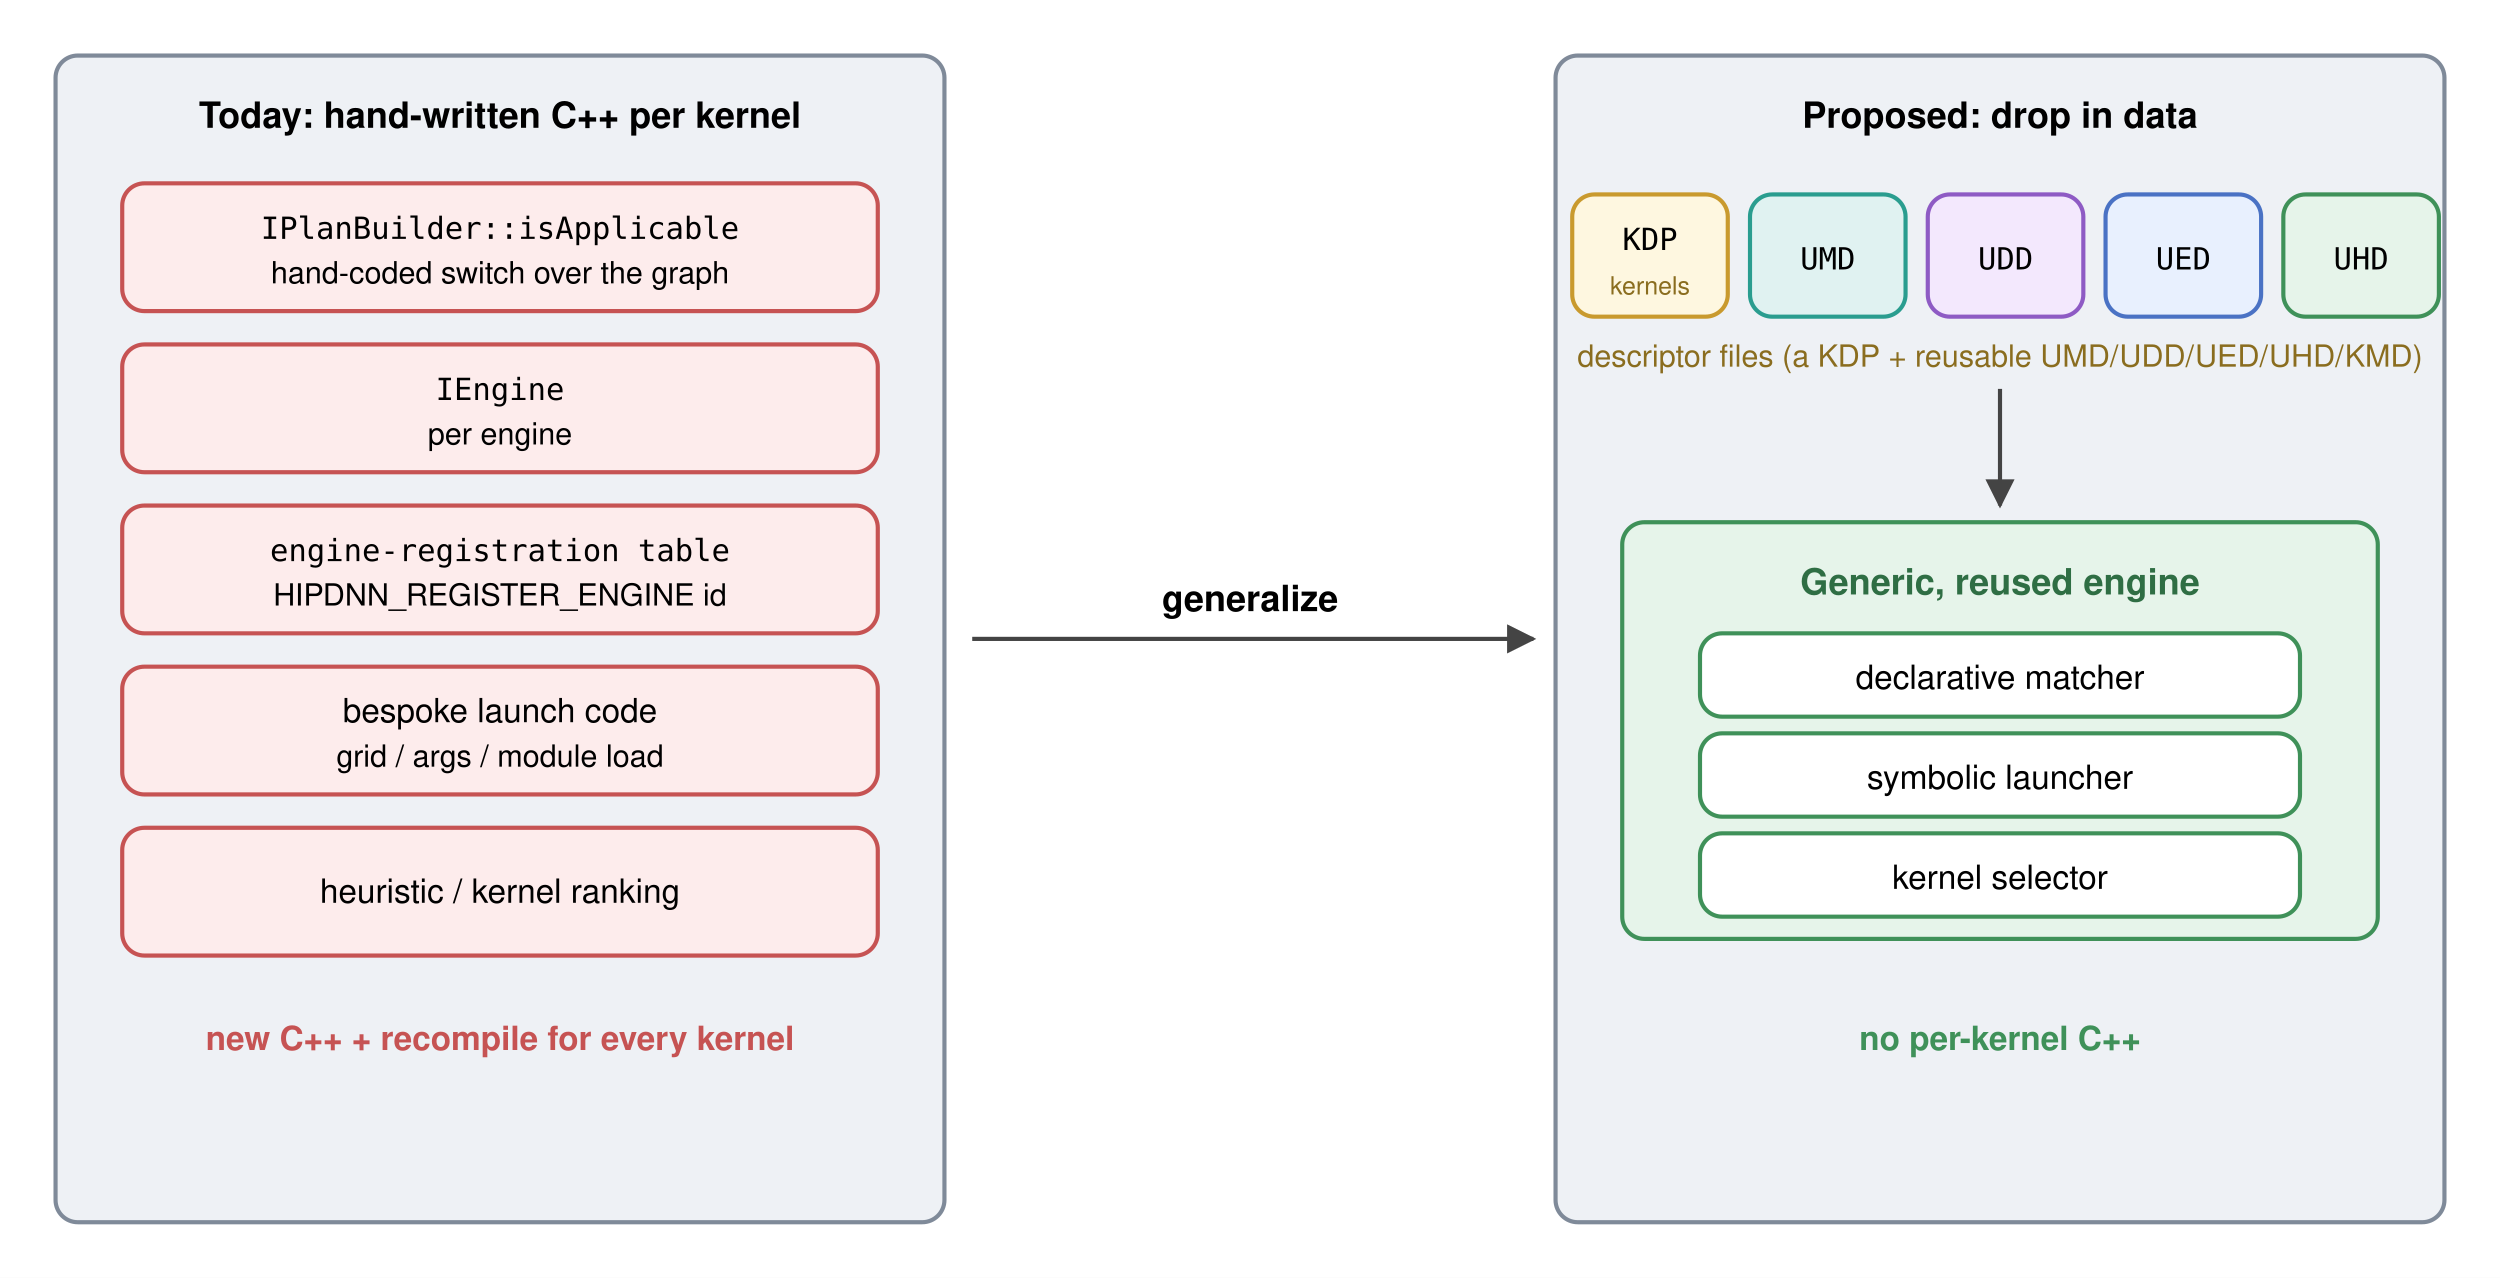
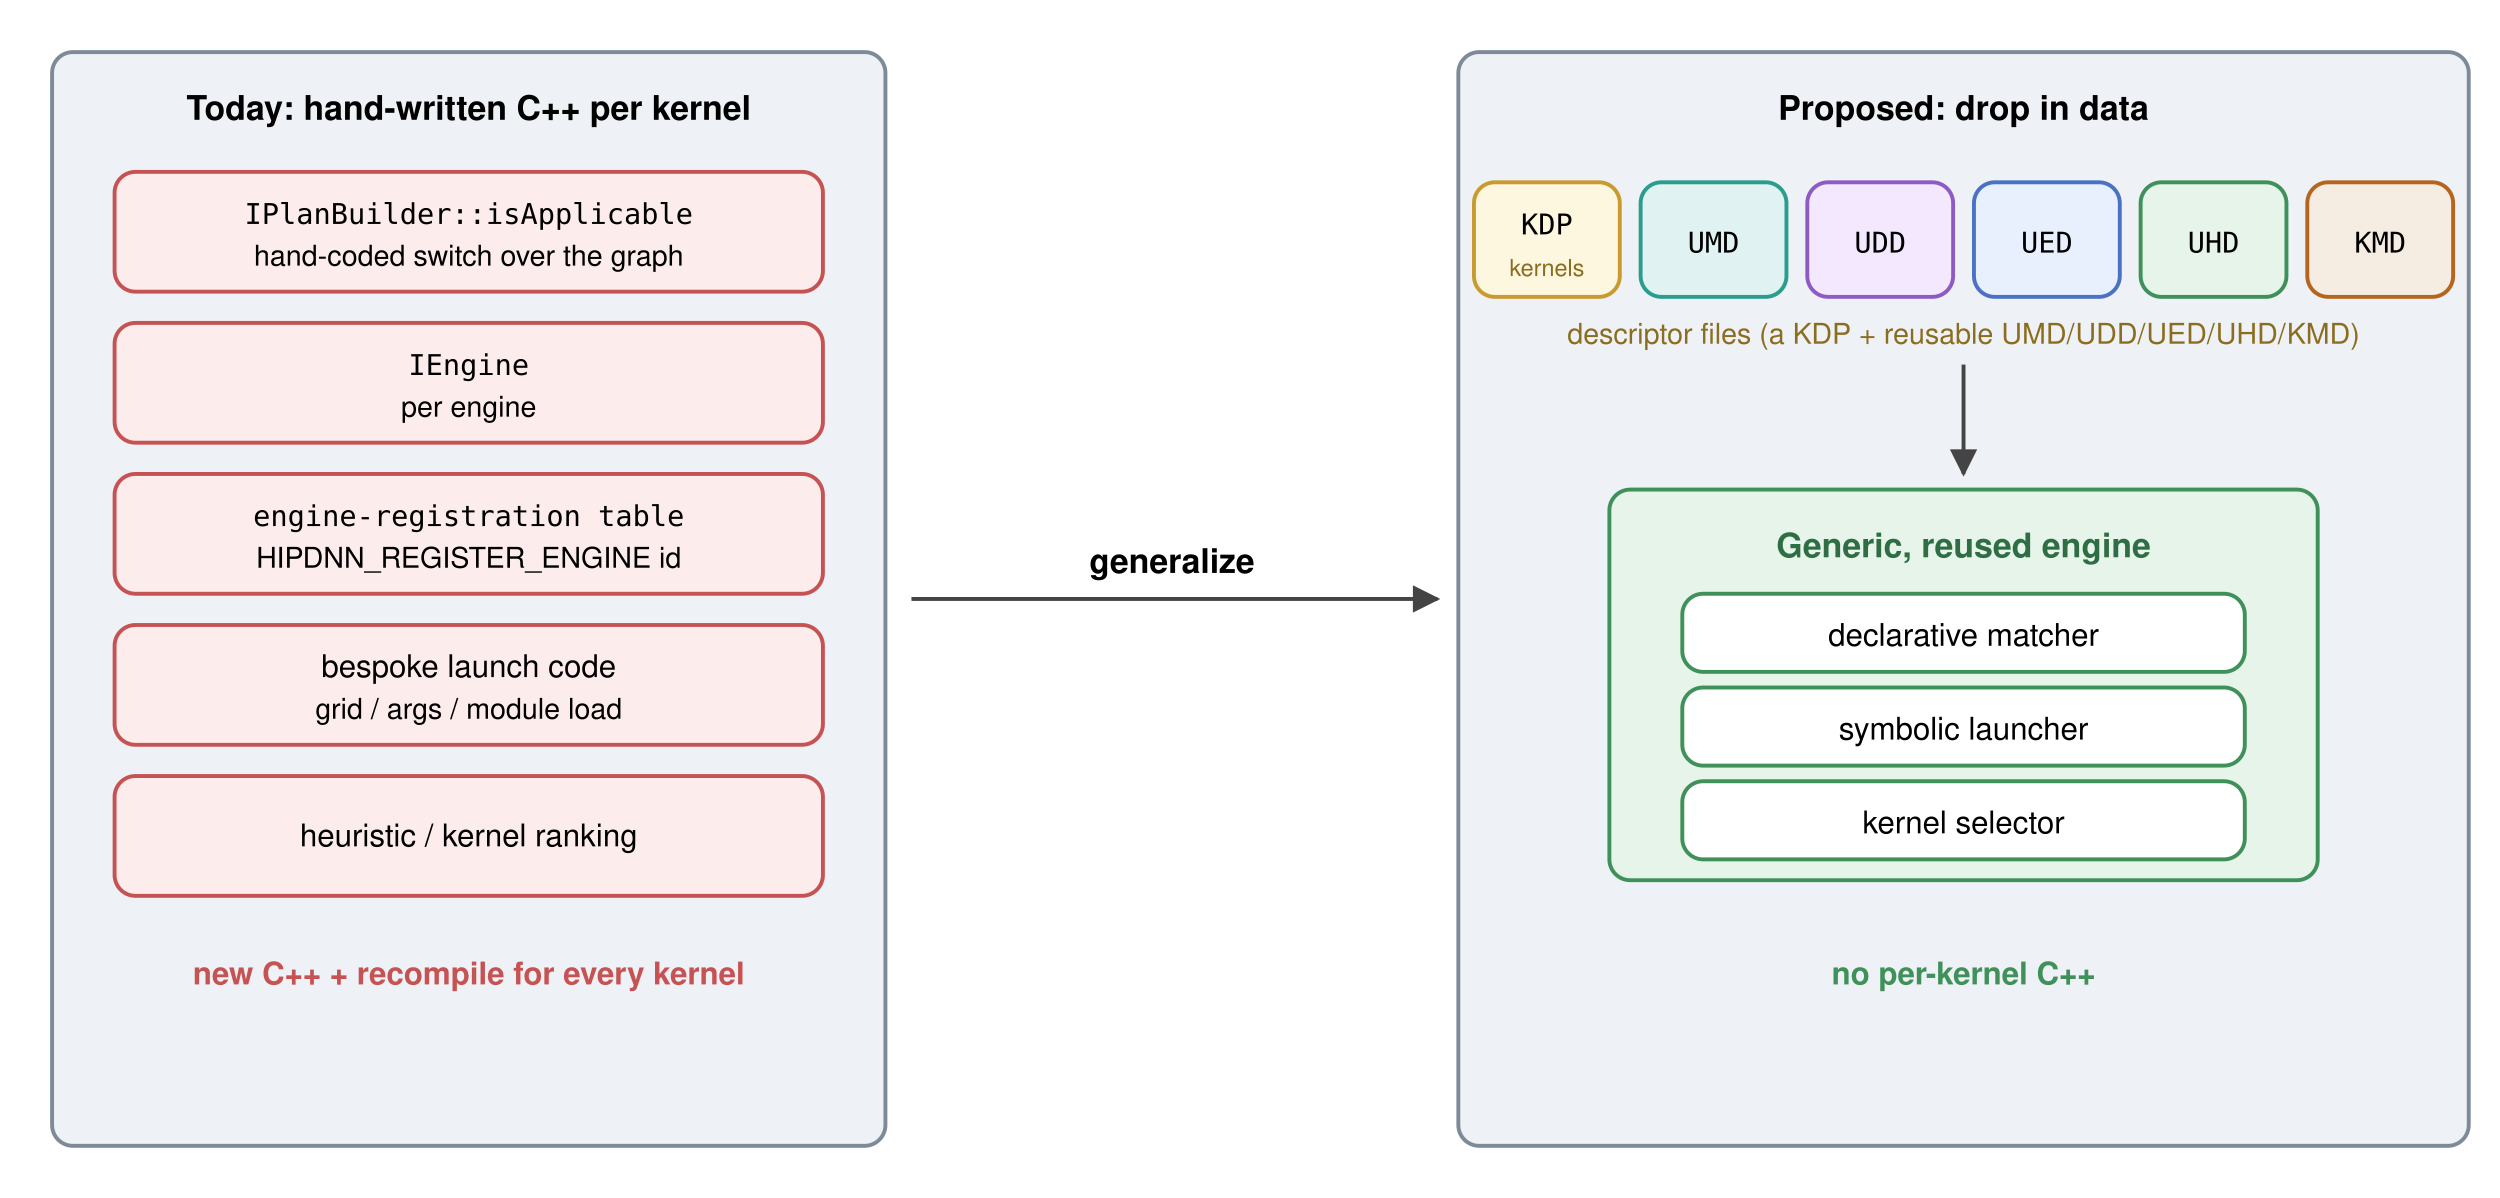
- <svg xmlns="http://www.w3.org/2000/svg" viewBox="0 0 900 460" width="900" height="460" font-family="'Segoe UI', Helvetica, Arial, sans-serif" font-size="13">
+ <svg xmlns="http://www.w3.org/2000/svg" viewBox="0 0 960 460" width="960" height="460" font-family="'Segoe UI', Helvetica, Arial, sans-serif" font-size="13">
  <rect x="0" y="0" width="100%" height="100%" fill="#ffffff" />
  <defs>
    <marker id="arrowBA" viewBox="0 0 10 10" refX="9" refY="5" markerWidth="7" markerHeight="7" orient="auto-start-reverse">
      <path d="M0 0 L10 5 L0 10 z" fill="#444" />
    </marker>
  </defs>
  <rect x="20" y="20" width="320" height="420" rx="8" fill="#eef1f5" stroke="#7f8a99" stroke-width="1.5" />
  <text x="180" y="46" text-anchor="middle" font-weight="600">Today: hand-written C++ per kernel</text>
  <rect x="44" y="66" width="272" height="46" rx="8" fill="#fdecec" stroke="#c65353" stroke-width="1.5" />
  <text x="180" y="86" text-anchor="middle" font-family="Consolas, monospace" font-size="11">IPlanBuilder::isApplicable</text>
  <text x="180" y="102" text-anchor="middle" font-size="11">hand-coded switch over the graph</text>
  <rect x="44" y="124" width="272" height="46" rx="8" fill="#fdecec" stroke="#c65353" stroke-width="1.5" />
  <text x="180" y="144" text-anchor="middle" font-family="Consolas, monospace" font-size="11">IEngine</text>
  <text x="180" y="160" text-anchor="middle" font-size="11">per engine</text>
  <rect x="44" y="182" width="272" height="46" rx="8" fill="#fdecec" stroke="#c65353" stroke-width="1.5" />
  <text x="180" y="202" text-anchor="middle" font-family="Consolas, monospace" font-size="11">engine-registration table</text>
  <text x="180" y="218" text-anchor="middle" font-size="11">HIPDNN_REGISTER_ENGINE id</text>
  <rect x="44" y="240" width="272" height="46" rx="8" fill="#fdecec" stroke="#c65353" stroke-width="1.5" />
  <text x="180" y="260" text-anchor="middle" font-size="12">bespoke launch code</text>
  <text x="180" y="276" text-anchor="middle" font-size="11">grid / args / module load</text>
  <rect x="44" y="298" width="272" height="46" rx="8" fill="#fdecec" stroke="#c65353" stroke-width="1.5" />
  <text x="180" y="325" text-anchor="middle" font-size="12">heuristic / kernel ranking</text>
  <text x="180" y="378" text-anchor="middle" font-size="12" fill="#c65353" font-weight="600">new C++ + recompile for every kernel</text>
  <line x1="350" y1="230" x2="552" y2="230" stroke="#444" stroke-width="1.5" marker-end="url(#arrowBA)" />
  <text x="450" y="220" text-anchor="middle" font-size="13" font-weight="600">generalize</text>
-   <rect x="560" y="20" width="320" height="420" rx="8" fill="#eef1f5" stroke="#7f8a99" stroke-width="1.5" />
-   <text x="720" y="46" text-anchor="middle" font-weight="600">Proposed: drop in data</text>
+   <rect x="560" y="20" width="388" height="420" rx="8" fill="#eef1f5" stroke="#7f8a99" stroke-width="1.5" />
+   <text x="754" y="46" text-anchor="middle" font-weight="600">Proposed: drop in data</text>
  <rect x="566" y="70" width="56" height="44" rx="8" fill="#fef7e0" stroke="#c99a2e" stroke-width="1.5" />
  <text x="594" y="90" text-anchor="middle" font-family="Consolas, monospace" font-size="11">KDP</text>
  <text x="594" y="106" text-anchor="middle" font-size="9" fill="#8a6d1f">kernels</text>
  <rect x="630" y="70" width="56" height="44" rx="8" fill="#e0f2f1" stroke="#2a9d8f" stroke-width="1.5" />
  <text x="658" y="97" text-anchor="middle" font-family="Consolas, monospace" font-size="11">UMD</text>
  <rect x="694" y="70" width="56" height="44" rx="8" fill="#f3e8fd" stroke="#8e5bc4" stroke-width="1.5" />
  <text x="722" y="97" text-anchor="middle" font-family="Consolas, monospace" font-size="11">UDD</text>
  <rect x="758" y="70" width="56" height="44" rx="8" fill="#e8f0fe" stroke="#4a72c4" stroke-width="1.5" />
  <text x="786" y="97" text-anchor="middle" font-family="Consolas, monospace" font-size="11">UED</text>
  <rect x="822" y="70" width="56" height="44" rx="8" fill="#e6f4ea" stroke="#3f9159" stroke-width="1.5" />
  <text x="850" y="97" text-anchor="middle" font-family="Consolas, monospace" font-size="11">UHD</text>
-   <text x="720" y="132" text-anchor="middle" font-size="11" fill="#8a6d1f">descriptor files (a KDP + reusable UMD/UDD/UED/UHD/KMD)</text>
-   <line x1="720" y1="140" x2="720" y2="182" stroke="#444" stroke-width="1.5" marker-end="url(#arrowBA)" />
-   <rect x="584" y="188" width="272" height="150" rx="8" fill="#e6f4ea" stroke="#3f9159" stroke-width="1.5" />
-   <text x="720" y="214" text-anchor="middle" font-weight="600" fill="#2f6e44">Generic, reused engine</text>
-   <rect x="612" y="228" width="216" height="30" rx="8" fill="#ffffff" stroke="#3f9159" stroke-width="1.5" />
-   <text x="720" y="248" text-anchor="middle" font-size="12">declarative matcher</text>
-   <rect x="612" y="264" width="216" height="30" rx="8" fill="#ffffff" stroke="#3f9159" stroke-width="1.5" />
-   <text x="720" y="284" text-anchor="middle" font-size="12">symbolic launcher</text>
-   <rect x="612" y="300" width="216" height="30" rx="8" fill="#ffffff" stroke="#3f9159" stroke-width="1.5" />
-   <text x="720" y="320" text-anchor="middle" font-size="12">kernel selector</text>
-   <text x="720" y="378" text-anchor="middle" font-size="12" fill="#3f9159" font-weight="600">no per-kernel C++</text>
+   <rect x="886" y="70" width="56" height="44" rx="8" fill="#f6ede2" stroke="#b5651d" stroke-width="1.5" />
+   <text x="914" y="97" text-anchor="middle" font-family="Consolas, monospace" font-size="11">KMD</text>
+   <text x="754" y="132" text-anchor="middle" font-size="11" fill="#8a6d1f">descriptor files (a KDP + reusable UMD/UDD/UED/UHD/KMD)</text>
+   <line x1="754" y1="140" x2="754" y2="182" stroke="#444" stroke-width="1.5" marker-end="url(#arrowBA)" />
+   <rect x="618" y="188" width="272" height="150" rx="8" fill="#e6f4ea" stroke="#3f9159" stroke-width="1.5" />
+   <text x="754" y="214" text-anchor="middle" font-weight="600" fill="#2f6e44">Generic, reused engine</text>
+   <rect x="646" y="228" width="216" height="30" rx="8" fill="#ffffff" stroke="#3f9159" stroke-width="1.5" />
+   <text x="754" y="248" text-anchor="middle" font-size="12">declarative matcher</text>
+   <rect x="646" y="264" width="216" height="30" rx="8" fill="#ffffff" stroke="#3f9159" stroke-width="1.5" />
+   <text x="754" y="284" text-anchor="middle" font-size="12">symbolic launcher</text>
+   <rect x="646" y="300" width="216" height="30" rx="8" fill="#ffffff" stroke="#3f9159" stroke-width="1.5" />
+   <text x="754" y="320" text-anchor="middle" font-size="12">kernel selector</text>
+   <text x="754" y="378" text-anchor="middle" font-size="12" fill="#3f9159" font-weight="600">no per-kernel C++</text>
</svg>
